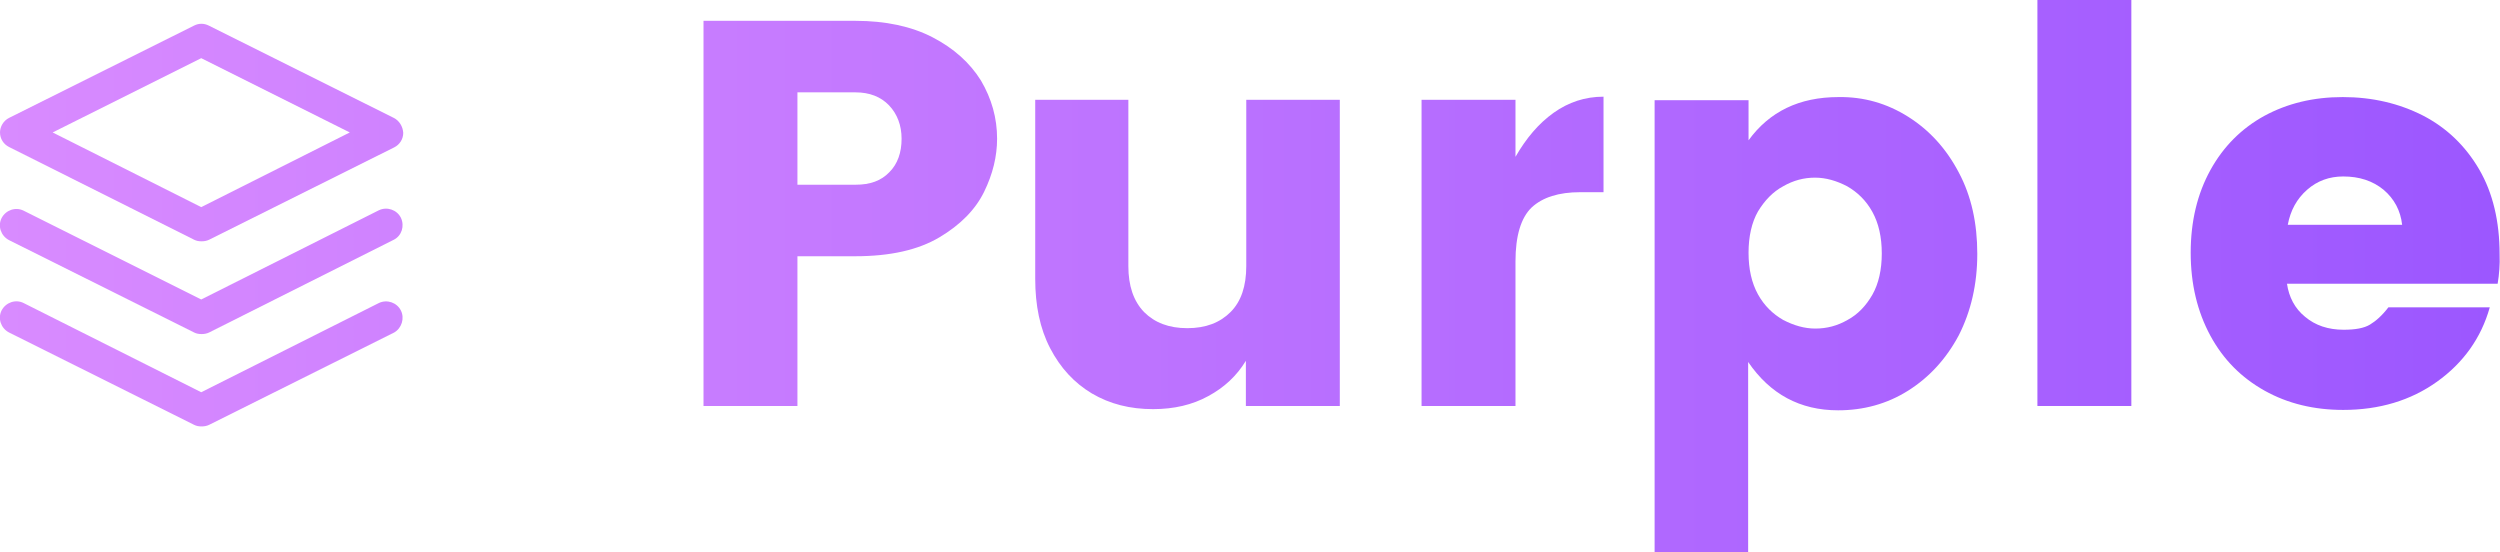
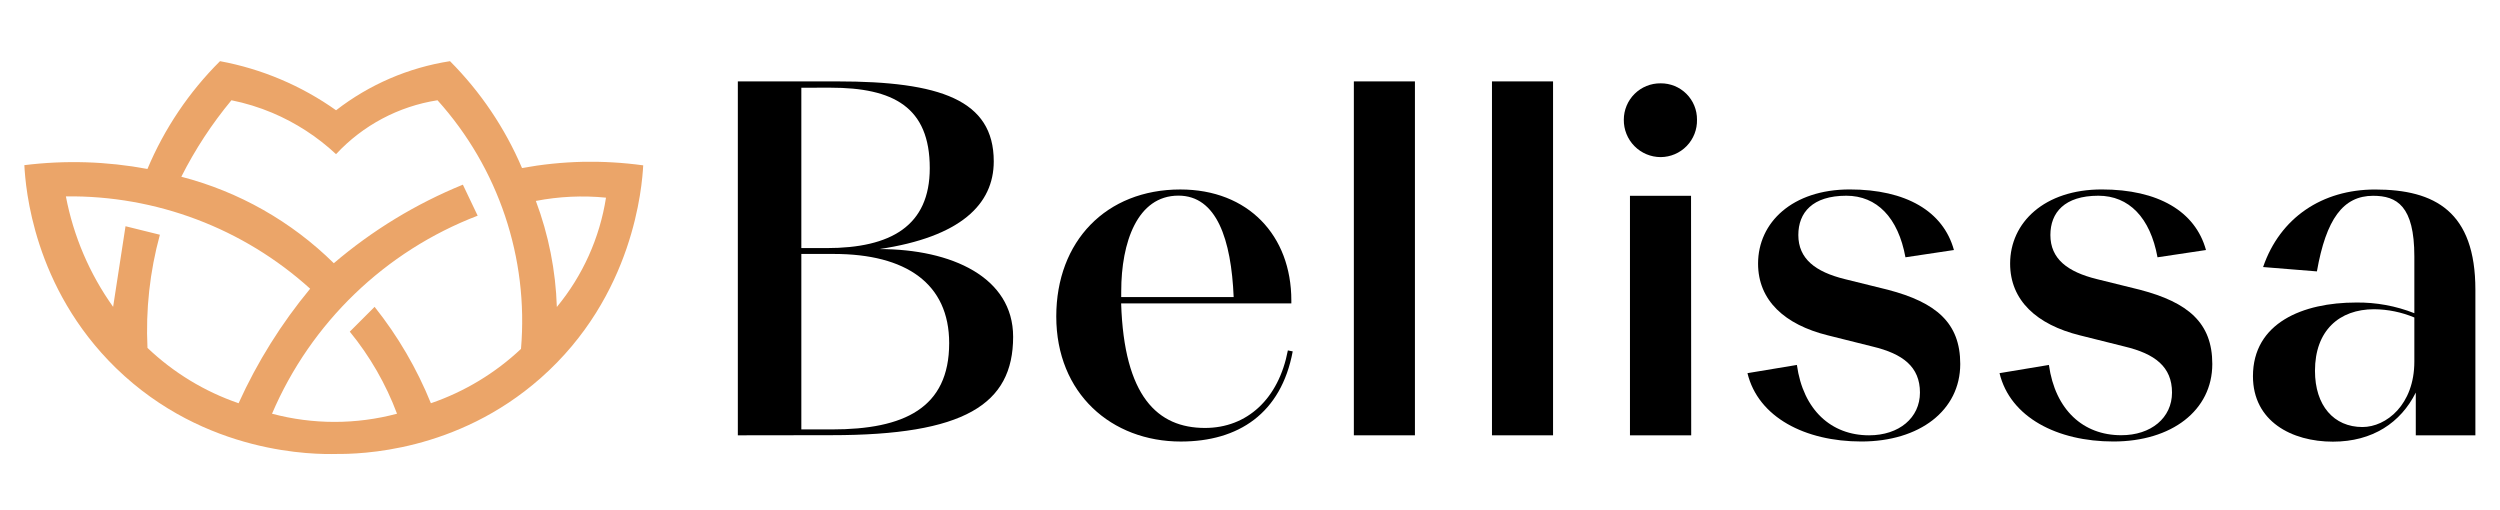
- <svg xmlns="http://www.w3.org/2000/svg" version="1.1" id="Layer_1" x="0px" y="0px" viewBox="0 0 636.1 140.4" style="enable-background:new 0 0 636.1 140.4;" xml:space="preserve">
-   <style type="text/css">
- 	.st0{fill:url(#SVGID_1_);}
- 	.st1{fill:url(#SVGID_2_);}
- 	.st2{fill:url(#SVGID_3_);}
- 	.st3{fill:url(#SVGID_4_);}
- 	.st4{fill:url(#SVGID_5_);}
- 	.st5{fill:url(#SVGID_6_);}
- 	.st6{fill:url(#SVGID_7_);}
- 	.st7{fill:url(#SVGID_8_);}
- 	.st8{fill:url(#SVGID_9_);}
- </style>
-   <linearGradient id="SVGID_1_" gradientUnits="userSpaceOnUse" x1="-14.647" y1="54.292" x2="656.557" y2="54.292">
-     <stop offset="1.502404e-03" style="stop-color:#DA8CFF" />
-     <stop offset="1" style="stop-color:#9A55FF" />
-   </linearGradient>
-   <path class="st0" d="M202.9,65.2v38.1h-23.9v-98h38.7c7.6,0,14.2,1.4,19.6,4.2c5.4,2.8,9.5,6.5,12.3,11c2.7,4.6,4.1,9.5,4.1,14.8  c0,4.5-1.1,9-3.3,13.5c-2.2,4.5-6,8.4-11.4,11.6c-5.4,3.2-12.5,4.8-21.4,4.8H202.9z M226.3,43.8c2.1-2.1,3.1-5,3.1-8.5  c0-3.4-1.1-6.3-3.2-8.5c-2.1-2.2-5-3.3-8.5-3.3h-14.8V47h14.8C221.4,47,224.2,46,226.3,43.8z" />
-   <linearGradient id="SVGID_2_" gradientUnits="userSpaceOnUse" x1="-14.647" y1="64.76" x2="656.557" y2="64.76">
-     <stop offset="1.502404e-03" style="stop-color:#DA8CFF" />
-     <stop offset="1" style="stop-color:#9A55FF" />
-   </linearGradient>
-   <path class="st1" d="M340.9,25.4v77.9H317V91.8c-2.3,3.8-5.5,6.8-9.6,9c-4,2.2-8.7,3.3-14,3.3c-5.9,0-11-1.3-15.6-4  c-4.5-2.7-8-6.5-10.6-11.5c-2.6-5-3.8-10.9-3.8-17.7V25.4h23.7v42.3c0,5,1.3,8.9,4,11.7c2.7,2.7,6.3,4.1,11,4.1  c4.7,0,8.3-1.4,11-4.1c2.7-2.7,4-6.6,4-11.7V25.4H340.9z" />
-   <linearGradient id="SVGID_3_" gradientUnits="userSpaceOnUse" x1="-14.647" y1="63.922" x2="656.557" y2="63.922">
-     <stop offset="1.502404e-03" style="stop-color:#DA8CFF" />
-     <stop offset="1" style="stop-color:#9A55FF" />
-   </linearGradient>
-   <path class="st2" d="M395.3,28.7c3.8-2.7,8-4.1,12.7-4.1v24.3h-5.9c-5.5,0-9.6,1.3-12.4,3.9c-2.7,2.6-4.1,7.2-4.1,13.7v36.8h-23.9  V25.4h23.9v14.5C388.3,35.2,391.5,31.4,395.3,28.7z" />
-   <linearGradient id="SVGID_4_" gradientUnits="userSpaceOnUse" x1="-14.647" y1="82.485" x2="656.557" y2="82.485">
-     <stop offset="1.502404e-03" style="stop-color:#DA8CFF" />
-     <stop offset="1" style="stop-color:#9A55FF" />
-   </linearGradient>
-   <path class="st3" d="M485.5,29.7c5.4,3.4,9.7,8.1,12.9,14.2c3.2,6,4.7,12.9,4.7,20.7c0,7.7-1.6,14.6-4.7,20.7  c-3.2,6-7.5,10.7-12.9,14.1s-11.4,5-17.8,5c-9.7,0-17.3-4.1-22.9-12.3v48.4H421v-115h23.9v10.2c5.3-7.3,12.9-11,22.9-11  C474.2,24.6,480.1,26.3,485.5,29.7z M453.7,47.4c-2.6,1.4-4.7,3.6-6.4,6.4c-1.6,2.8-2.4,6.4-2.4,10.5c0,4.2,0.8,7.7,2.4,10.6  c1.6,2.9,3.8,5,6.4,6.5c2.7,1.4,5.4,2.2,8.2,2.2c2.9,0,5.6-0.7,8.2-2.2c2.6-1.4,4.7-3.6,6.3-6.4c1.6-2.8,2.4-6.4,2.4-10.5  c0-4.2-0.8-7.7-2.4-10.6c-1.6-2.9-3.8-5-6.4-6.5c-2.7-1.4-5.4-2.2-8.2-2.2C459,45.2,456.3,45.9,453.7,47.4z" />
-   <linearGradient id="SVGID_5_" gradientUnits="userSpaceOnUse" x1="-14.647" y1="51.64" x2="656.557" y2="51.64">
-     <stop offset="1.502404e-03" style="stop-color:#DA8CFF" />
-     <stop offset="1" style="stop-color:#9A55FF" />
-   </linearGradient>
-   <path class="st4" d="M542.3,0v103.3h-23.9V0H542.3z" />
-   <linearGradient id="SVGID_6_" gradientUnits="userSpaceOnUse" x1="-14.647" y1="64.411" x2="656.557" y2="64.411">
-     <stop offset="1.502404e-03" style="stop-color:#DA8CFF" />
-     <stop offset="1" style="stop-color:#9A55FF" />
-   </linearGradient>
-   <path class="st5" d="M635.5,72.2h-53.6c0.5,3.4,2,6.3,4.6,8.4c2.6,2.2,5.9,3.3,9.8,3.3c3,0,5.2-0.4,6.7-1.3c1.5-0.9,3.1-2.3,4.7-4.4  h25.8c-2.2,7.8-6.7,14.1-13.4,18.9c-6.7,4.8-14.7,7.2-23.9,7.2c-7.4,0-14.1-1.6-20-4.9c-5.9-3.3-10.5-7.9-13.8-14  c-3.3-6.1-5-13.1-5-21.1c0-8,1.7-15,5-21c3.3-6,7.9-10.6,13.7-13.8c5.9-3.2,12.5-4.8,20-4.8c7.5,0,14.3,1.6,20.4,4.7  c6,3.1,10.8,7.7,14.3,13.7c3.5,6,5.2,13.3,5.2,21.6C636.1,67.3,635.9,69.8,635.5,72.2z M611.2,57.2c-0.4-3.6-2-6.6-4.7-8.9  c-2.8-2.3-6.2-3.4-10.3-3.4c-3.5,0-6.6,1.1-9.2,3.4c-2.6,2.3-4.2,5.2-4.9,8.9H611.2z" />
-   <g>
-     <g>
-       <linearGradient id="SVGID_7_" gradientUnits="userSpaceOnUse" x1="-14.647" y1="33.748" x2="656.557" y2="33.748">
-         <stop offset="1.502404e-03" style="stop-color:#DA8CFF" />
-         <stop offset="1" style="stop-color:#9A55FF" />
-       </linearGradient>
-       <path class="st6" d="M100.2,30L53.1,6.5c-1.2-0.6-2.5-0.6-3.7,0L2.3,30C0.9,30.7,0,32.2,0,33.7c0,1.6,0.9,3,2.3,3.7L49.4,61    c0.6,0.3,1.2,0.4,1.9,0.4c0.6,0,1.3-0.1,1.9-0.4l47.1-23.5c1.4-0.7,2.3-2.1,2.3-3.7C102.5,32.2,101.6,30.7,100.2,30z M51.2,52.7    L13.4,33.7l37.8-18.9l37.8,18.9L51.2,52.7z" />
-     </g>
-   </g>
-   <g>
-     <g>
-       <linearGradient id="SVGID_8_" gradientUnits="userSpaceOnUse" x1="-14.647" y1="92.608" x2="656.557" y2="92.608">
-         <stop offset="1.502404e-03" style="stop-color:#DA8CFF" />
-         <stop offset="1" style="stop-color:#9A55FF" />
-       </linearGradient>
-       <path class="st7" d="M102,79c-1-2-3.5-2.9-5.6-1.9L51.2,99.8L6,77.1c-2-1-4.5-0.2-5.6,1.9c-1,2-0.2,4.5,1.9,5.6l47.1,23.5    c0.6,0.3,1.2,0.4,1.9,0.4c0.6,0,1.3-0.1,1.9-0.4l47.1-23.5C102.2,83.5,103,81,102,79z" />
-     </g>
-   </g>
-   <g>
-     <g>
-       <linearGradient id="SVGID_9_" gradientUnits="userSpaceOnUse" x1="-14.647" y1="69.064" x2="656.557" y2="69.064">
-         <stop offset="1.502404e-03" style="stop-color:#DA8CFF" />
-         <stop offset="1" style="stop-color:#9A55FF" />
-       </linearGradient>
-       <path class="st8" d="M102,55.4c-1-2-3.5-2.9-5.6-1.9L51.2,76.2L6,53.6c-2-1-4.5-0.2-5.6,1.9c-1,2-0.2,4.5,1.9,5.6l47.1,23.5    c0.6,0.3,1.2,0.4,1.9,0.4c0.6,0,1.3-0.1,1.9-0.4L100.2,61C102.2,60,103,57.5,102,55.4z" />
-     </g>
-   </g>
+ <svg xmlns="http://www.w3.org/2000/svg" viewBox="0 0 763.82 155.58">
+   <defs>
+     <style>.a{fill:#eba569;}</style>
+   </defs>
+   <path class="a" d="M178,49.44a118.39,118.39,0,0,0-18.51,1.9,104.1,104.1,0,0,0-22-32.65,75.8,75.8,0,0,0-34.81,15,89.38,89.38,0,0,0-35.46-15A102.35,102.35,0,0,0,45.05,51.62,122.56,122.56,0,0,0,7.44,50.46c.36,6.92,2.72,37.38,28,62,27.34,26.58,61,26.39,67.24,26.24,7.21.06,36.79-.51,62.5-23.18,28.54-25.16,31-58.75,31.34-65A118.39,118.39,0,0,0,178,49.44ZM72.9,123.2a76.19,76.19,0,0,1-27.84-16.91,110.61,110.61,0,0,1,3.79-34.57l-10.5-2.6L34.56,93.75A85.7,85.7,0,0,1,20.13,60,109.2,109.2,0,0,1,94.76,88.21a155.46,155.46,0,0,0-21.87,35Zm86.3-16.62a76.26,76.26,0,0,1-27.55,16.62,119,119,0,0,0-17.2-29.45l-7.58,7.58a88.88,88.88,0,0,1,14.43,25.07,74.12,74.12,0,0,1-38.19,0,111.91,111.91,0,0,1,62.83-60.5l-4.52-9.48a145.34,145.34,0,0,0-39.43,24A103.16,103.16,0,0,0,55.4,54,124.21,124.21,0,0,1,70.71,30.63a65.71,65.71,0,0,1,12.46,3.83,66.48,66.48,0,0,1,19.5,12.64,53.58,53.58,0,0,1,31-16.47,100.74,100.74,0,0,1,25.51,75.95Zm10.93-12.83a101.28,101.28,0,0,0-6.41-32.36,74.28,74.28,0,0,1,21.43-1,69.21,69.21,0,0,1-15,33.38Z" />
+   <path d="M225.43,133V24.87h30.36c31.39,0,47.83,5.63,47.83,24.43,0,13.18-10.22,23.1-34.95,26.8,22.07,0,40.87,8.59,40.87,26.8,0,20.73-15,30.06-55.53,30.06ZM244.83,26.8v49h7.7c19.7,0,31.54-6.81,31.54-24.43,0-18.66-11.11-24.58-30.36-24.58Zm0,50.79V131.2h9.33c22.07,0,35.84-6.52,35.84-26.36,0-18.21-13.18-27.25-35.24-27.25Z" />
+   <path d="M360.78,134.9c-21.18,0-38.06-14.66-38.06-38.21,0-23,15.25-38.8,37.91-38.8,20.73,0,33.91,14.07,33.91,33.91v.89h-52c.89,28.43,11.11,38.06,25.62,38.06,12.88,0,22.51-8.89,25.32-23.69l1.48.3C391.43,126.31,378.4,134.9,360.78,134.9ZM342.56,90.77h34.36c-.74-17.62-5.18-31-16.88-31-12.59,0-17.47,14.36-17.47,29.17Z" />
+   <path d="M432.3,133H413.64V24.87H432.3Z" />
+   <path d="M474.5,133H455.84V24.87H474.5Z" />
+   <path d="M496.12,36.57a11.12,11.12,0,0,1,11.25-11.11,11,11,0,0,1,11.11,11.11A11.16,11.16,0,0,1,507.38,48,11.28,11.28,0,0,1,496.12,36.57ZM516.71,133H498V59.82h18.66Z" />
+   <path d="M586.6,119.94c0-7.85-5.18-11.85-14.51-14.07l-13.62-3.41c-13.18-3.26-21.33-10.66-21.33-21.92,0-12.59,10.51-22.66,28-22.66,17.18,0,28.58,6.66,31.84,18.51l-14.81,2.22c-2.22-12.14-8.74-18.81-18.07-18.81-10.37,0-14.66,5.18-14.66,12,0,7.26,5.18,11.25,14.22,13.48l13.18,3.26c14.66,3.85,22.07,10.07,22.07,22.66,0,14.22-12.44,23.69-30.21,23.69-17.18,0-31.54-7.4-34.8-20.88L549,111.5C550.91,125.27,559.5,133,571.05,133,580.24,133,586.6,127.64,586.6,119.94Z" />
+   <path d="M663.61,119.94c0-7.85-5.18-11.85-14.51-14.07l-13.62-3.41c-13.18-3.26-21.33-10.66-21.33-21.92,0-12.59,10.51-22.66,28-22.66,17.18,0,28.58,6.66,31.84,18.51l-14.81,2.22c-2.22-12.14-8.74-18.81-18.07-18.81-10.37,0-14.66,5.18-14.66,12,0,7.26,5.18,11.25,14.22,13.48l13.18,3.26c14.66,3.85,22.07,10.07,22.07,22.66,0,14.22-12.44,23.69-30.21,23.69-17.18,0-31.54-7.4-34.8-20.88L626,111.5c1.92,13.77,10.51,21.47,22.06,21.47C657.24,133,663.61,127.64,663.61,119.94Z" />
+   <path d="M738.09,119.94c-4.59,9.18-13.18,15-25.32,15-12.59,0-24.43-6.22-24.43-20,0-16.29,15.25-22.51,31.54-22.51a46.82,46.82,0,0,1,17.77,3.26V78.33c0-15.4-5.33-18.51-12.59-18.51-9.18,0-14.36,7.11-17.18,23.1l-16.44-1.33c5.18-15.1,18.07-23.69,34.21-23.69,18.36,0,30.65,6.81,30.65,30.65V133H738.09Zm-.44-9.48V97a32.55,32.55,0,0,0-12.29-2.52c-10.66,0-18.07,6.52-18.07,18.81,0,10.66,5.78,17.18,14.51,17.18C729.06,130.46,737.65,123.65,737.65,110.47Z" />
</svg>
